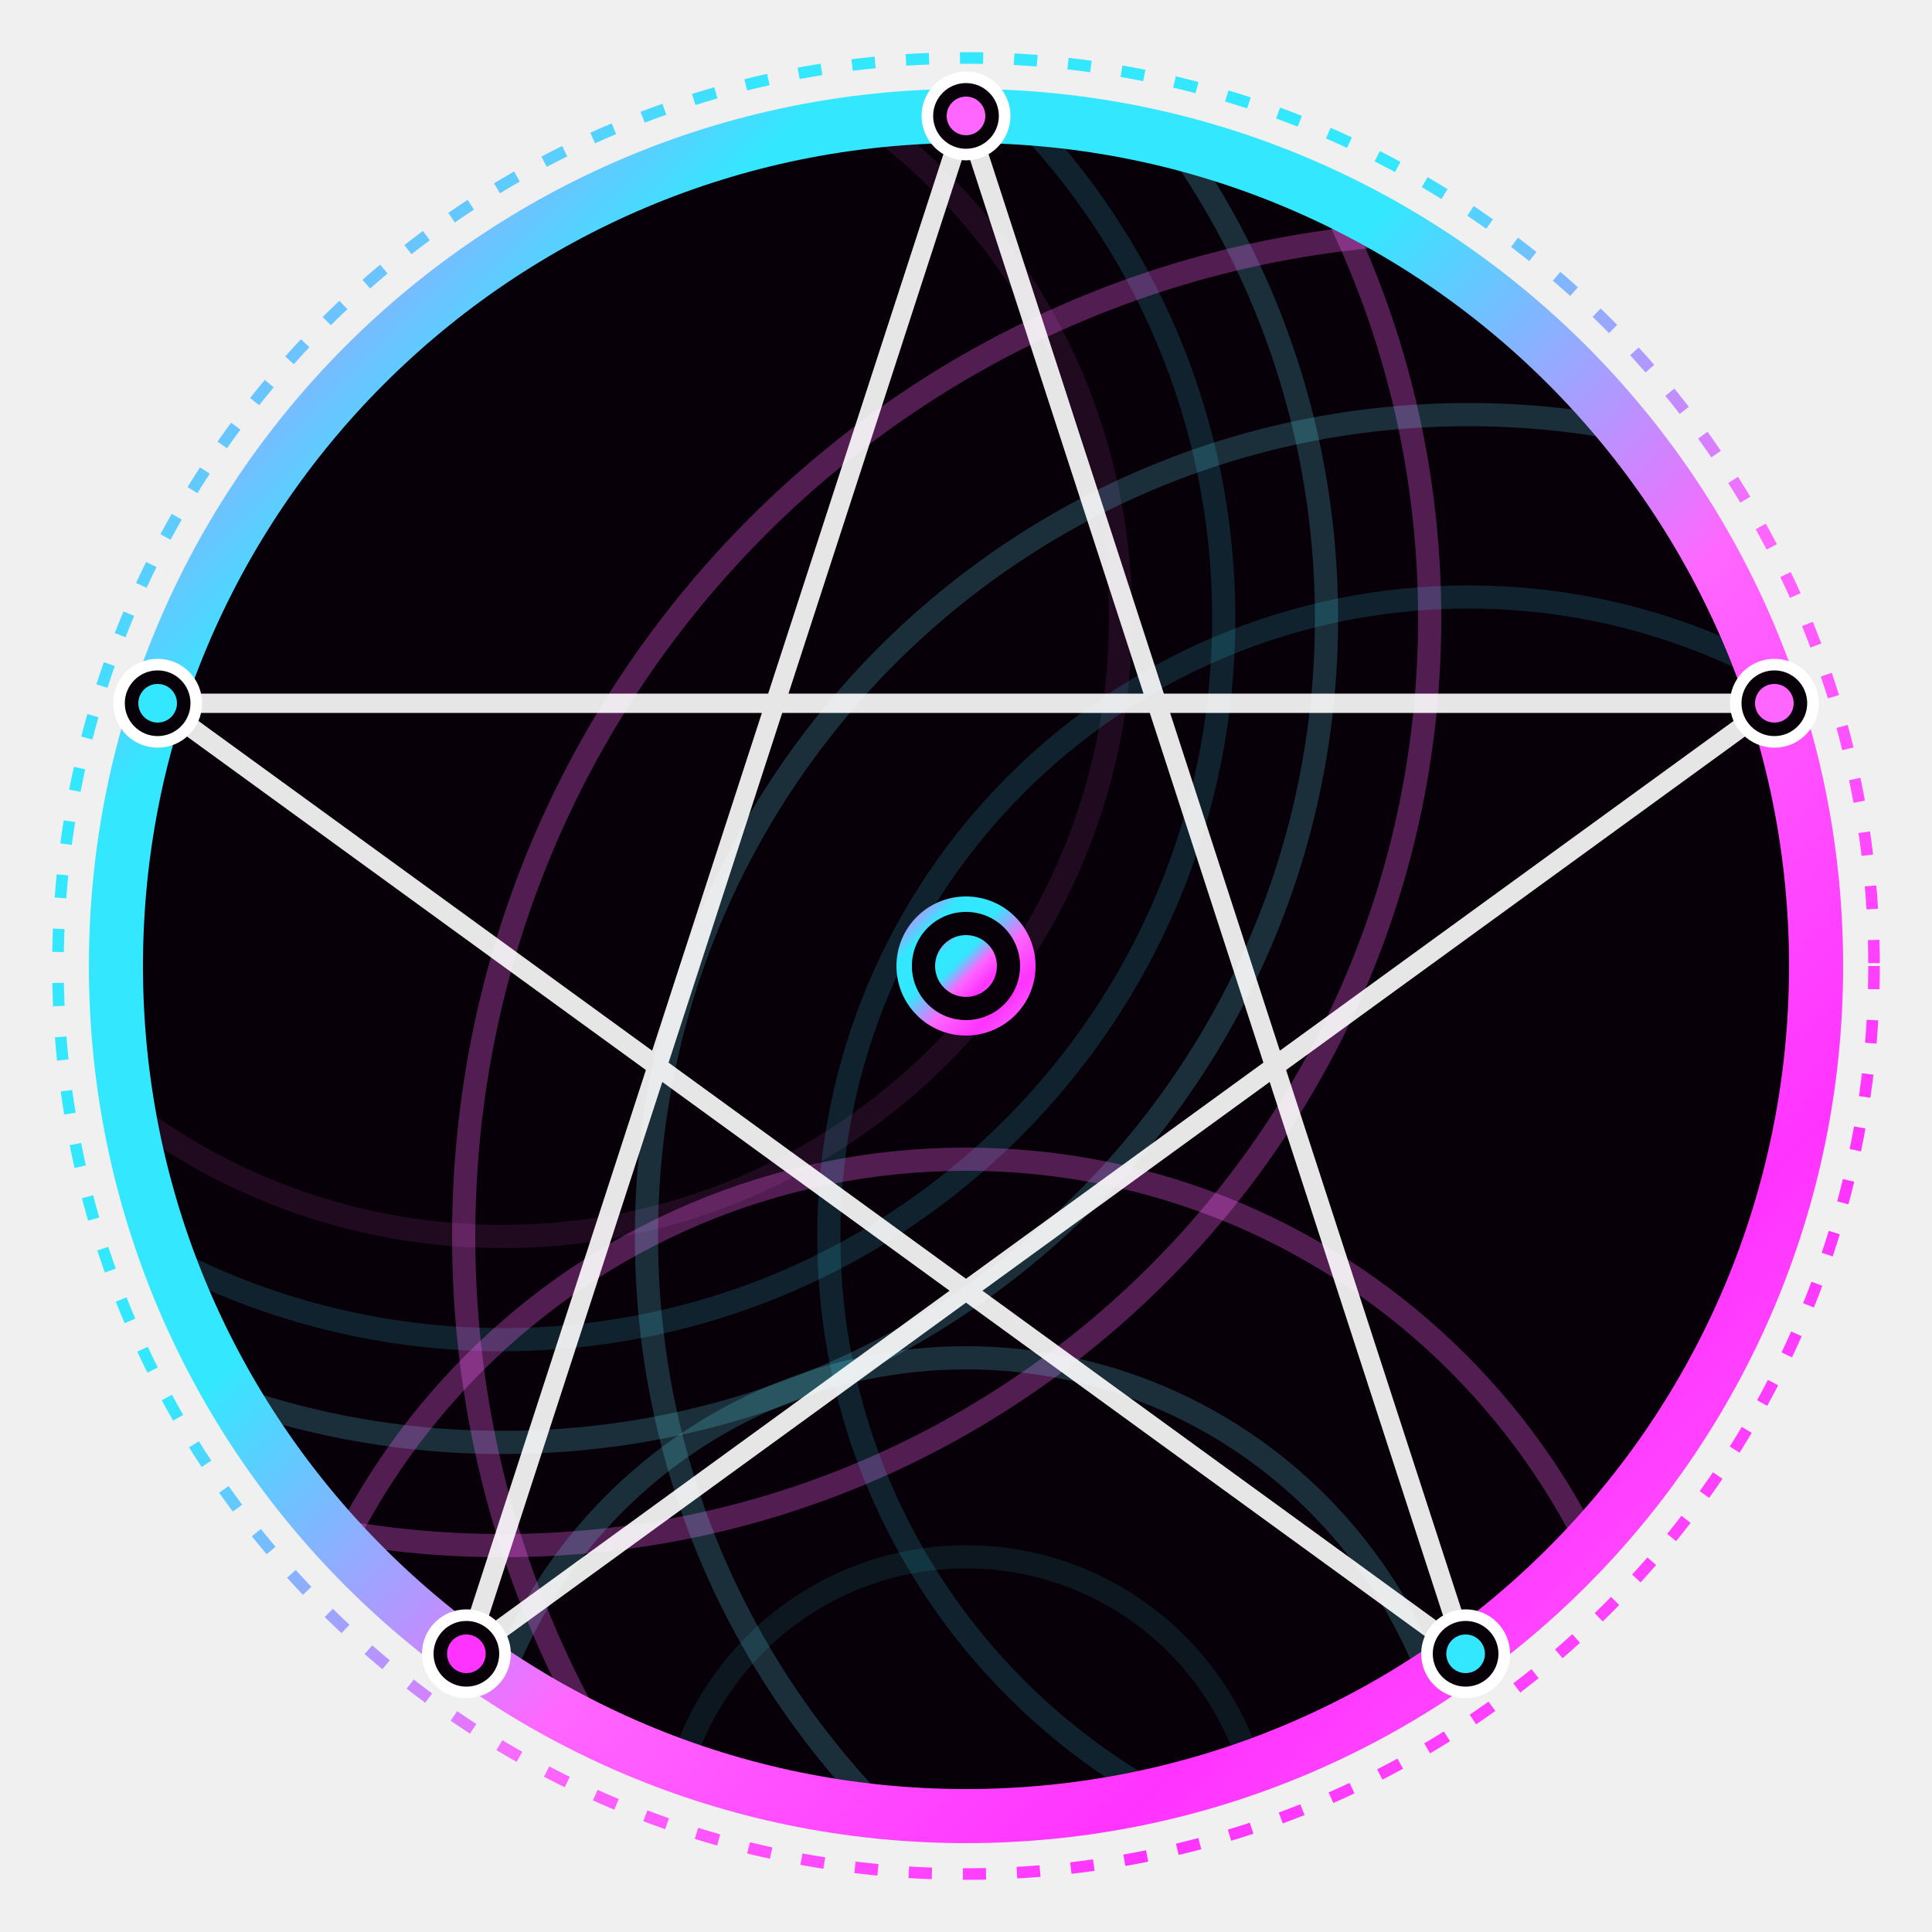
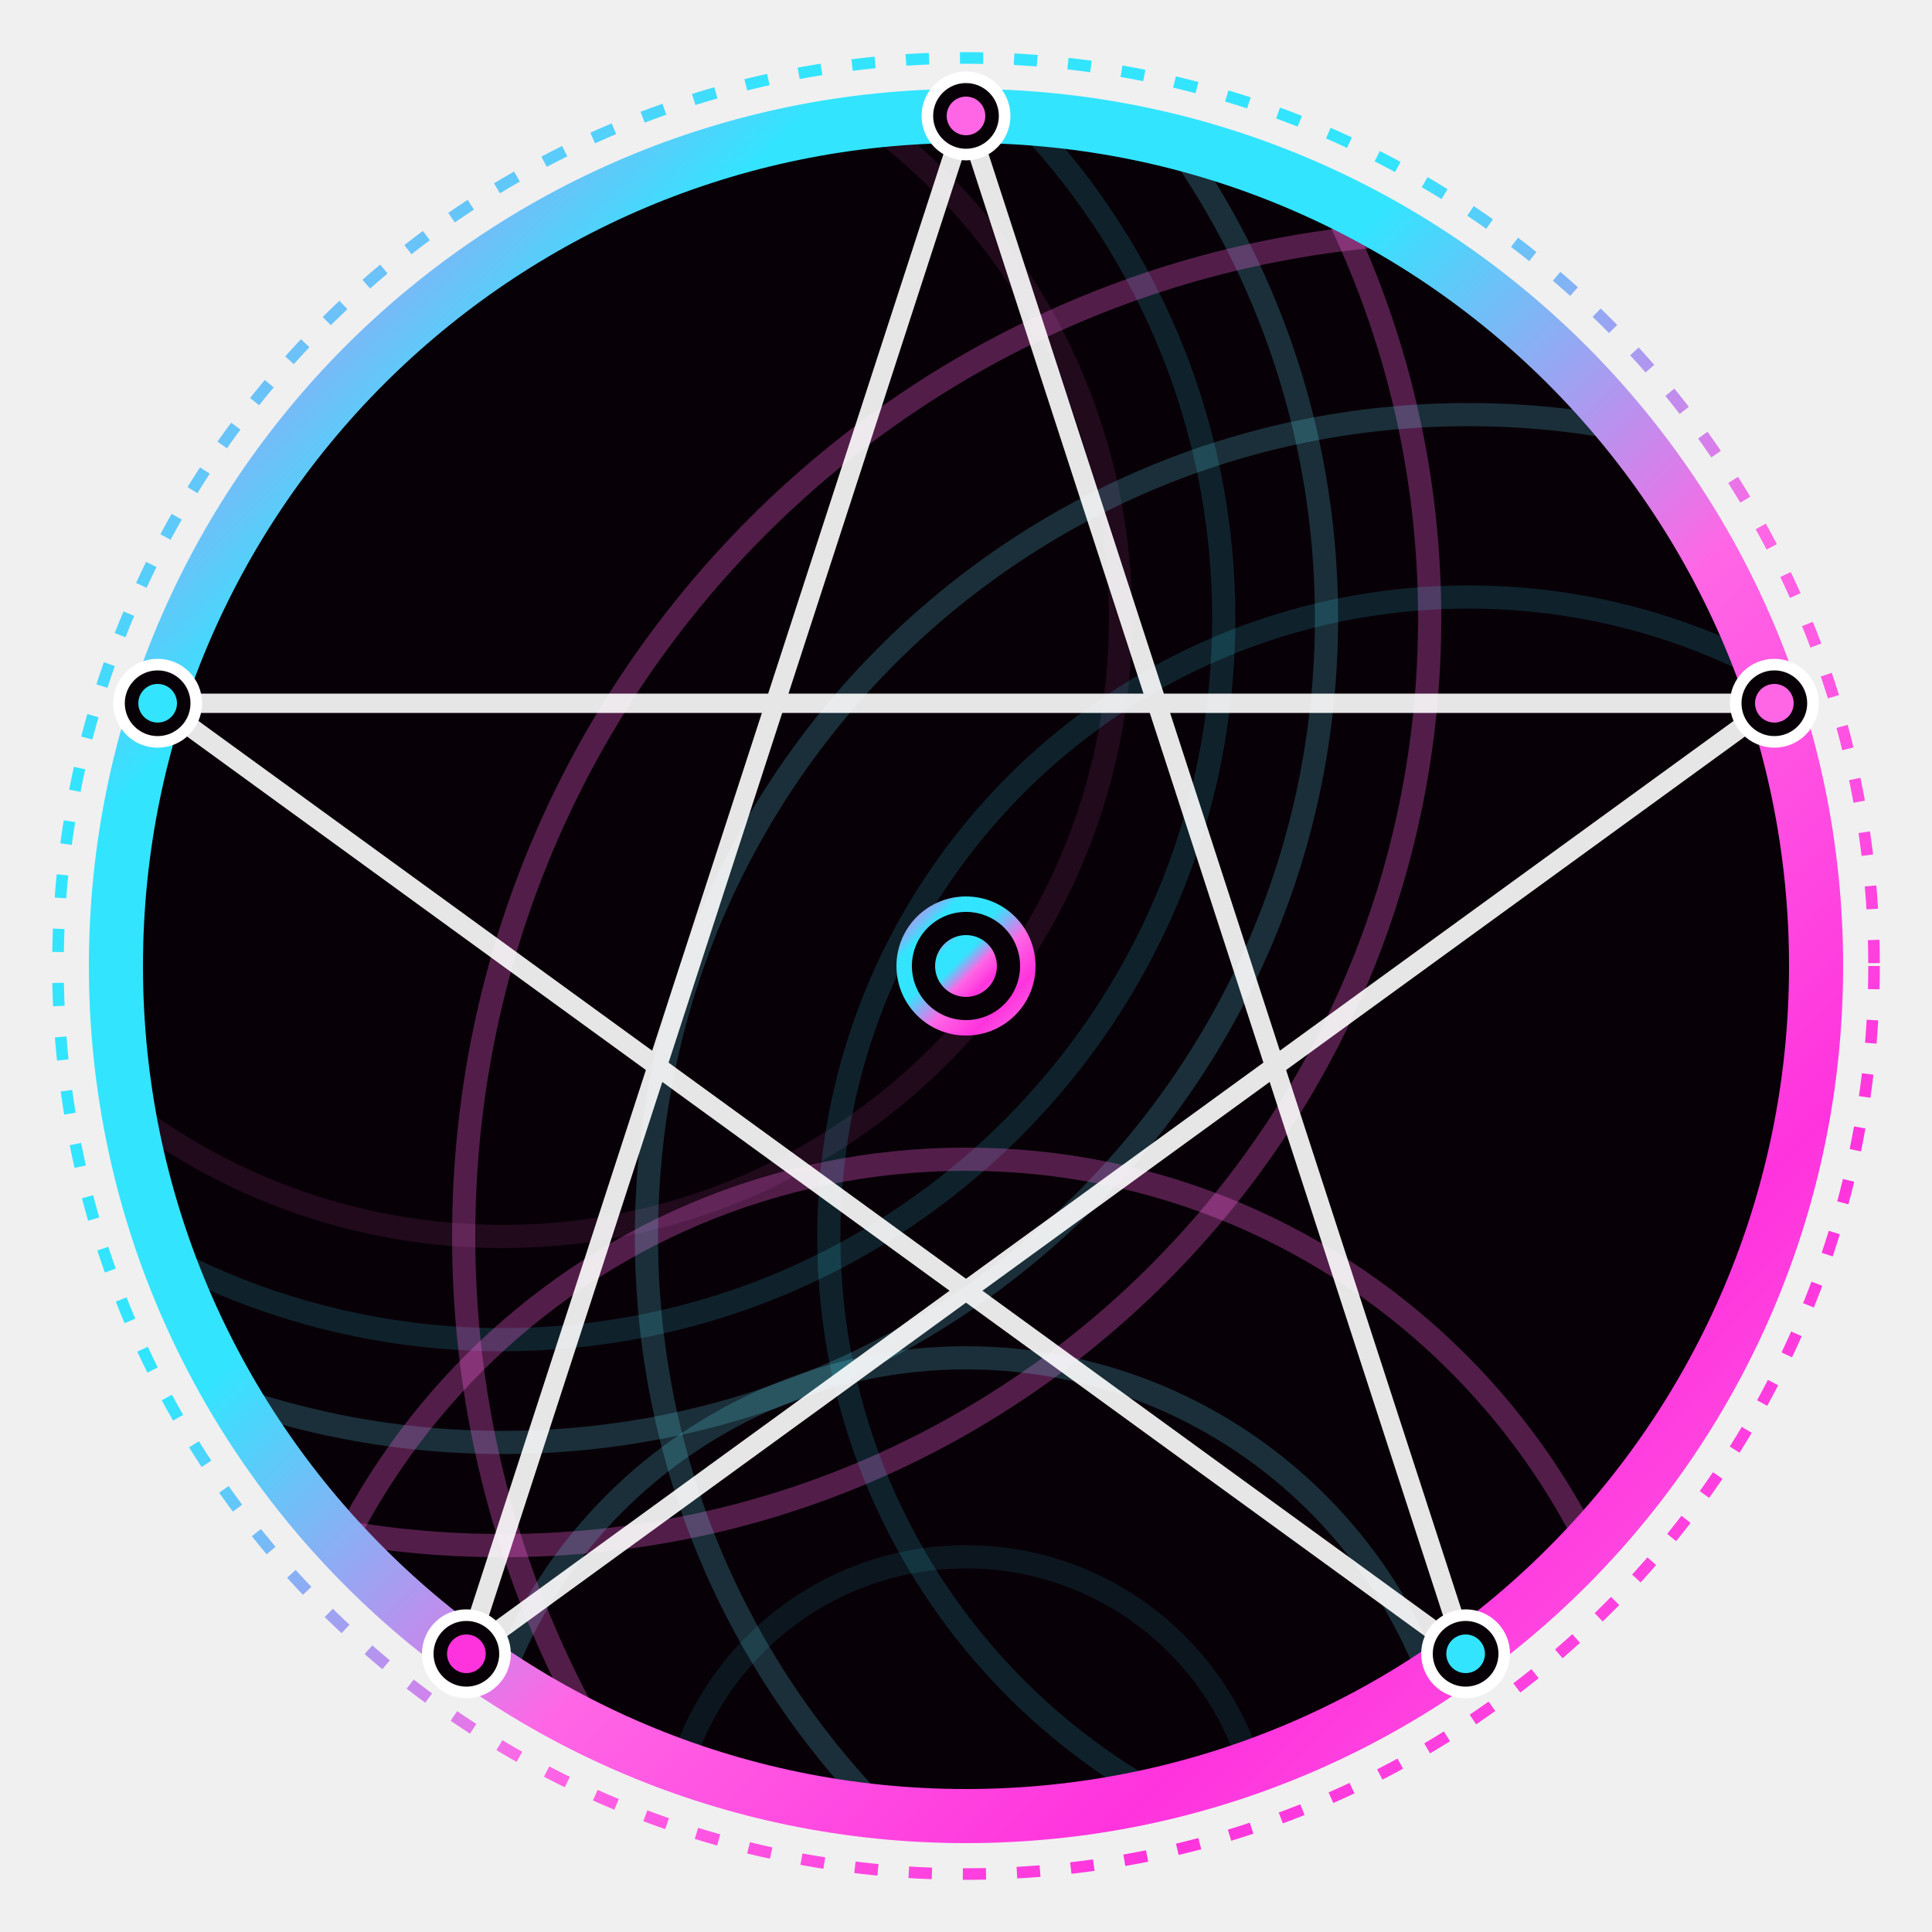
<svg xmlns="http://www.w3.org/2000/svg" viewBox="0 0 500 500" width="100%" height="100%">
  <defs>
    <linearGradient id="opalPlay" x1="0%" y1="0%" x2="100%" y2="100%">
-       <stop offset="0%" stop-color="#ff66ff" />
-       <stop offset="20%" stop-color="#33e7ff" />
-       <stop offset="40%" stop-color="#33e7ff" />
-       <stop offset="60%" stop-color="#ff66ff" />
-       <stop offset="80%" stop-color="#ff33ff" />
-       <stop offset="100%" stop-color="#ff66ff" />
+       <stop offset="0%" stop-color="#ff66e5" />
+       <stop offset="20%" stop-color="#33e4ff" />
+       <stop offset="40%" stop-color="#33e4ff" />
+       <stop offset="60%" stop-color="#ff66e5" />
+       <stop offset="80%" stop-color="#ff33dd" />
+       <stop offset="100%" stop-color="#ff66e5" />
    </linearGradient>
    <clipPath id="innerClip">
      <circle cx="250" cy="250" r="220" />
    </clipPath>
  </defs>
-   <circle cx="250" cy="250" r="220" fill="#080008" />
+   <circle cx="250" cy="250" r="220" fill="#080007" />
  <g clip-path="url(#innerClip)">
    <g stroke="none">
-       <circle cx="130" cy="160" r="240.0" fill="none" stroke="#ff66ff" stroke-width="6.0" opacity="0.3" />
-       <circle cx="130" cy="160" r="213.3" fill="none" stroke="#66edff" stroke-width="6.0" opacity="0.2" />
-       <circle cx="130" cy="160" r="186.7" fill="none" stroke="#33e7ff" stroke-width="6.0" opacity="0.15" />
-       <circle cx="130" cy="160" r="160.0" fill="none" stroke="#ff66ff" stroke-width="6.0" opacity="0.1" />
+       <circle cx="130" cy="160" r="240.0" fill="none" stroke="#ff66e5" stroke-width="6.0" opacity="0.3" />
+       <circle cx="130" cy="160" r="213.3" fill="none" stroke="#66ebff" stroke-width="6.0" opacity="0.2" />
+       <circle cx="130" cy="160" r="186.7" fill="none" stroke="#33e4ff" stroke-width="6.0" opacity="0.15" />
+       <circle cx="130" cy="160" r="160.0" fill="none" stroke="#ff66e5" stroke-width="6.0" opacity="0.1" />
    </g>
    <g stroke="none">
-       <circle cx="250" cy="480" r="180.0" fill="none" stroke="#ff66ff" stroke-width="6.0" opacity="0.3" />
-       <circle cx="250" cy="480" r="128.6" fill="none" stroke="#66edff" stroke-width="6.0" opacity="0.2" />
-       <circle cx="250" cy="480" r="77.1" fill="none" stroke="#33e7ff" stroke-width="6.0" opacity="0.1" />
+       <circle cx="250" cy="480" r="180.0" fill="none" stroke="#ff66e5" stroke-width="6.0" opacity="0.3" />
+       <circle cx="250" cy="480" r="128.6" fill="none" stroke="#66ebff" stroke-width="6.0" opacity="0.2" />
+       <circle cx="250" cy="480" r="77.1" fill="none" stroke="#33e4ff" stroke-width="6.0" opacity="0.1" />
    </g>
    <g stroke="none">
-       <circle cx="380" cy="320" r="260.0" fill="none" stroke="#ff66ff" stroke-width="6.0" opacity="0.3" />
-       <circle cx="380" cy="320" r="212.7" fill="none" stroke="#66edff" stroke-width="6.0" opacity="0.2" />
-       <circle cx="380" cy="320" r="165.5" fill="none" stroke="#33e7ff" stroke-width="6.0" opacity="0.15" />
+       <circle cx="380" cy="320" r="260.0" fill="none" stroke="#ff66e5" stroke-width="6.0" opacity="0.3" />
+       <circle cx="380" cy="320" r="212.7" fill="none" stroke="#66ebff" stroke-width="6.0" opacity="0.2" />
+       <circle cx="380" cy="320" r="165.5" fill="none" stroke="#33e4ff" stroke-width="6.0" opacity="0.15" />
    </g>
  </g>
  <path d="M 250 30 L 379.3 428 L 40.8 182 L 459.2 182 L 120.7 428 Z" fill="none" stroke="#ffffff" stroke-width="5" stroke-linejoin="round" opacity="0.9" />
-   <circle cx="250" cy="250" r="16" fill="#080008" stroke="url(#opalPlay)" stroke-width="4" />
+   <circle cx="250" cy="250" r="16" fill="#080007" stroke="url(#opalPlay)" stroke-width="4" />
  <circle cx="250" cy="250" r="8" fill="url(#opalPlay)" />
  <circle cx="250" cy="250" r="220" fill="none" stroke="url(#opalPlay)" stroke-width="14" />
  <circle cx="250" cy="250" r="235" fill="none" stroke="url(#opalPlay)" stroke-width="3" stroke-dasharray="6, 8" />
  <g>
-     <circle cx="250" cy="30" r="10" fill="#080008" stroke="#ffffff" stroke-width="3" />
-     <circle cx="250" cy="30" r="5" fill="#ff66ff" />
+     <circle cx="250" cy="30" r="10" fill="#080007" stroke="#ffffff" stroke-width="3" />
+     <circle cx="250" cy="30" r="5" fill="#ff66e5" />
  </g>
  <g>
-     <circle cx="379.3" cy="428" r="10" fill="#080008" stroke="#ffffff" stroke-width="3" />
-     <circle cx="379.3" cy="428" r="5" fill="#33e7ff" />
+     <circle cx="379.3" cy="428" r="10" fill="#080007" stroke="#ffffff" stroke-width="3" />
+     <circle cx="379.3" cy="428" r="5" fill="#33e4ff" />
  </g>
  <g>
-     <circle cx="40.8" cy="182" r="10" fill="#080008" stroke="#ffffff" stroke-width="3" />
-     <circle cx="40.8" cy="182" r="5" fill="#33e7ff" />
+     <circle cx="40.8" cy="182" r="10" fill="#080007" stroke="#ffffff" stroke-width="3" />
+     <circle cx="40.8" cy="182" r="5" fill="#33e4ff" />
  </g>
  <g>
-     <circle cx="459.2" cy="182" r="10" fill="#080008" stroke="#ffffff" stroke-width="3" />
-     <circle cx="459.2" cy="182" r="5" fill="#ff66ff" />
+     <circle cx="459.2" cy="182" r="10" fill="#080007" stroke="#ffffff" stroke-width="3" />
+     <circle cx="459.2" cy="182" r="5" fill="#ff66e5" />
  </g>
  <g>
-     <circle cx="120.7" cy="428" r="10" fill="#080008" stroke="#ffffff" stroke-width="3" />
-     <circle cx="120.7" cy="428" r="5" fill="#ff33ff" />
+     <circle cx="120.7" cy="428" r="10" fill="#080007" stroke="#ffffff" stroke-width="3" />
+     <circle cx="120.7" cy="428" r="5" fill="#ff33dd" />
  </g>
</svg>
